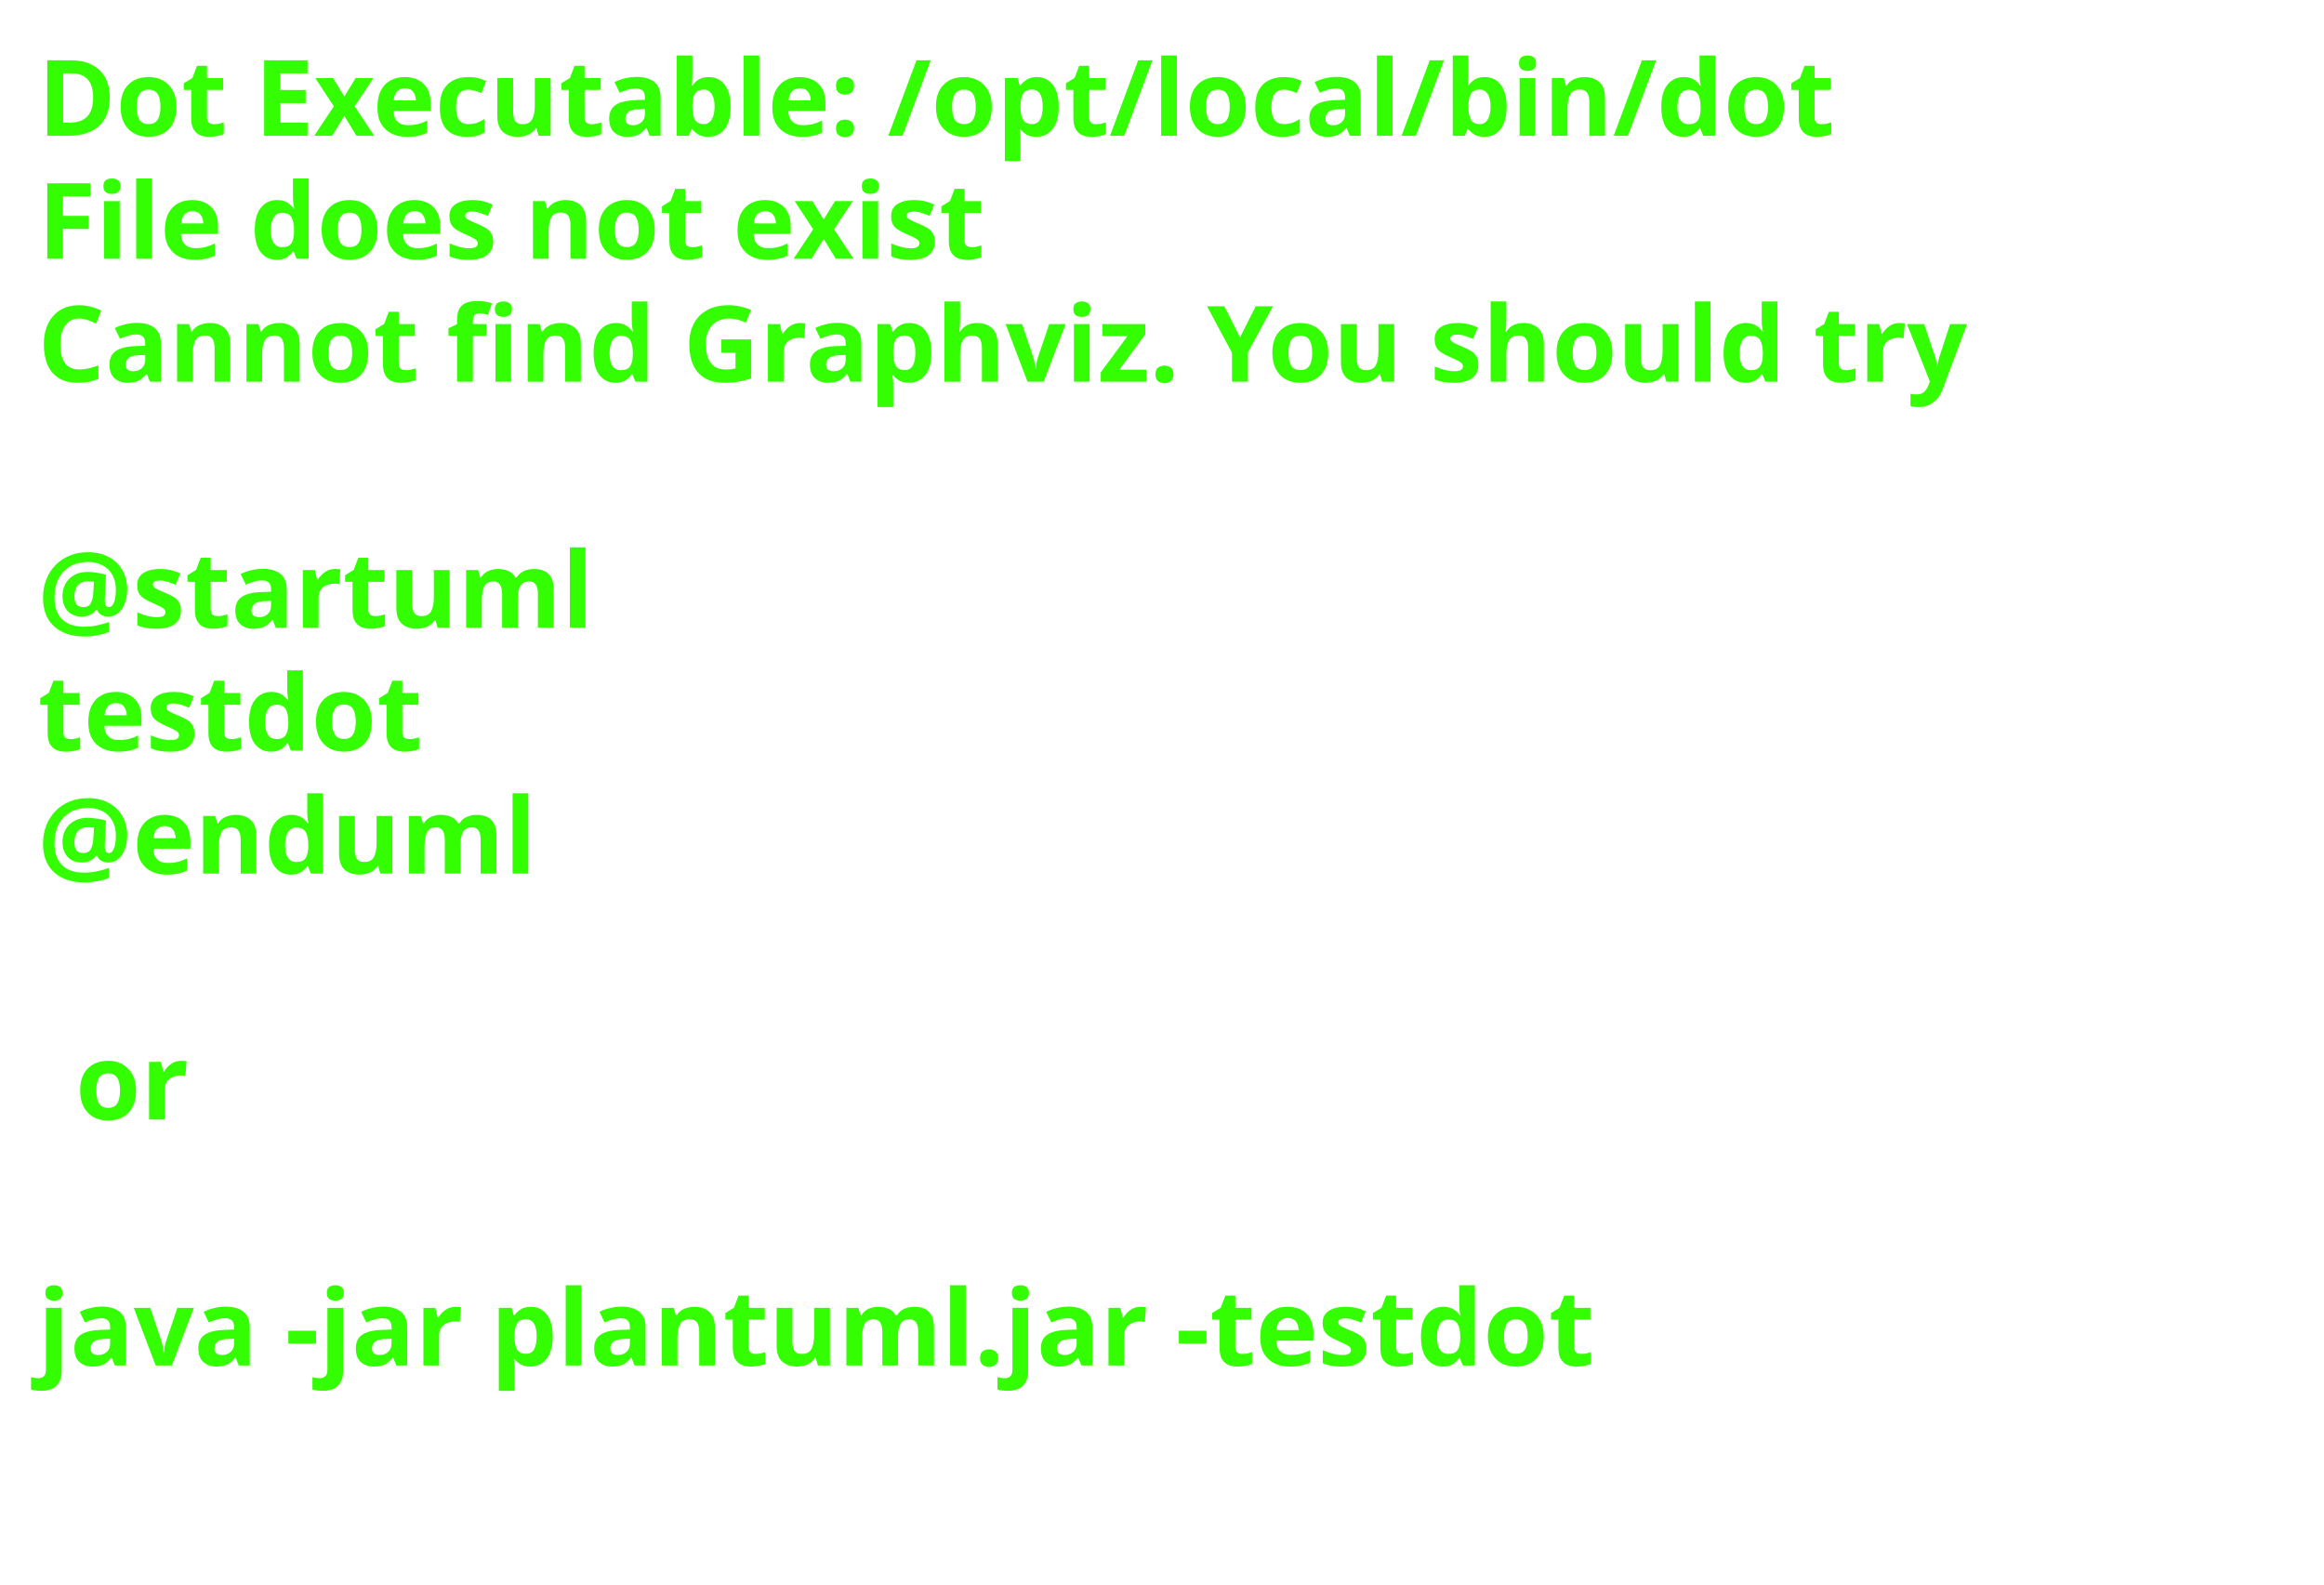
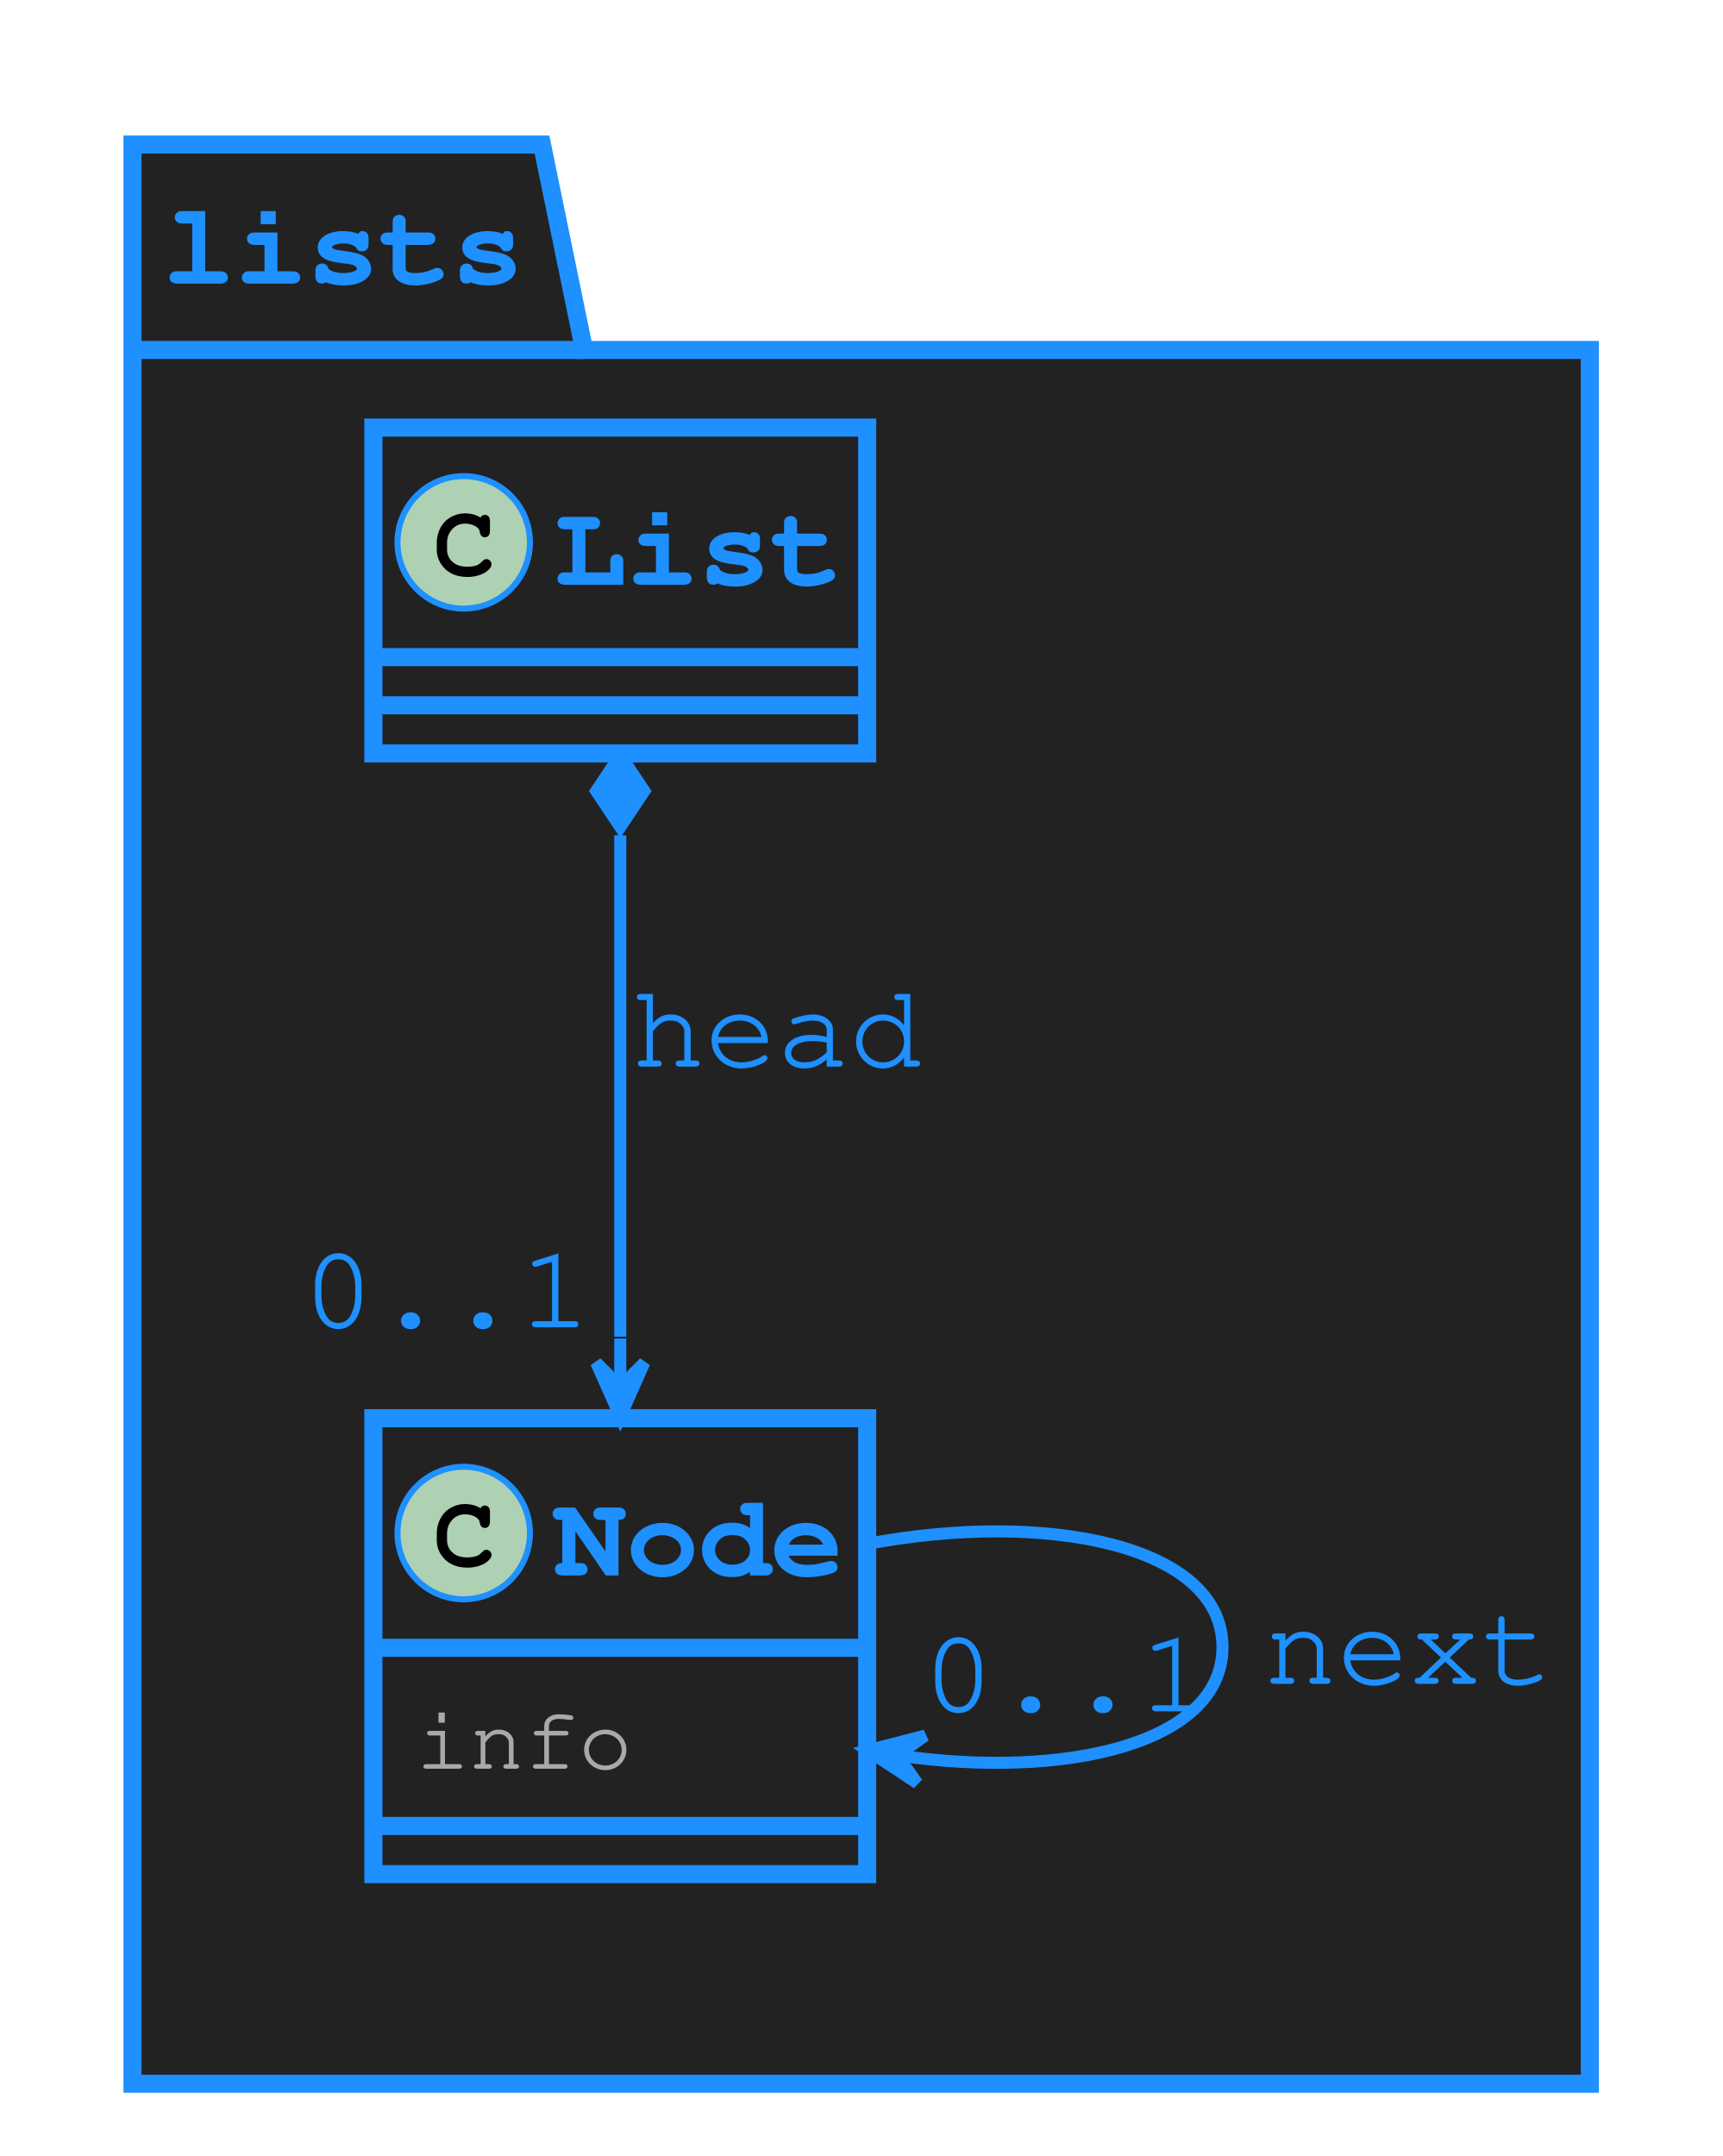
- <svg xmlns="http://www.w3.org/2000/svg" contentScriptType="application/ecmascript" contentStyleType="text/css" height="210px" preserveAspectRatio="none" style="width:308px;height:210px;background:#000000;" version="1.1" viewBox="0 0 308 210" width="308px" zoomAndPan="magnify">
+ <svg xmlns="http://www.w3.org/2000/svg" contentScriptType="application/ecmascript" contentStyleType="text/css" height="358px" preserveAspectRatio="none" style="width:286px;height:358px;background:#222222;" version="1.1" viewBox="0 0 286 358" width="286px" zoomAndPan="magnify">
  <defs />
  <g>
-     <text fill="#33FF02" font-family="sans-serif" font-size="14" font-weight="bold" lengthAdjust="spacingAndGlyphs" textLength="261" x="5" y="17.995">Dot Executable: /opt/local/bin/dot</text>
-     <text fill="#33FF02" font-family="sans-serif" font-size="14" font-weight="bold" lengthAdjust="spacingAndGlyphs" textLength="145" x="5" y="34.292">File does not exist</text>
-     <text fill="#33FF02" font-family="sans-serif" font-size="14" font-weight="bold" lengthAdjust="spacingAndGlyphs" textLength="291" x="5" y="50.589">Cannot find Graphviz. You should try</text>
-     <text fill="#33FF02" font-family="sans-serif" font-size="14" font-weight="bold" lengthAdjust="spacingAndGlyphs" textLength="0" x="10" y="66.886" />
-     <text fill="#33FF02" font-family="sans-serif" font-size="14" font-weight="bold" lengthAdjust="spacingAndGlyphs" textLength="79" x="5" y="83.183">@startuml</text>
-     <text fill="#33FF02" font-family="sans-serif" font-size="14" font-weight="bold" lengthAdjust="spacingAndGlyphs" textLength="57" x="5" y="99.48">testdot</text>
-     <text fill="#33FF02" font-family="sans-serif" font-size="14" font-weight="bold" lengthAdjust="spacingAndGlyphs" textLength="72" x="5" y="115.776">@enduml</text>
-     <text fill="#33FF02" font-family="sans-serif" font-size="14" font-weight="bold" lengthAdjust="spacingAndGlyphs" textLength="0" x="10" y="132.073" />
-     <text fill="#33FF02" font-family="sans-serif" font-size="14" font-weight="bold" lengthAdjust="spacingAndGlyphs" textLength="17" x="10" y="148.37">or</text>
-     <text fill="#33FF02" font-family="sans-serif" font-size="14" font-weight="bold" lengthAdjust="spacingAndGlyphs" textLength="0" x="10" y="164.667" />
-     <text fill="#33FF02" font-family="sans-serif" font-size="14" font-weight="bold" lengthAdjust="spacingAndGlyphs" textLength="227" x="5" y="180.964">java -jar plantuml.jar -testdot</text>
-     <text fill="#33FF02" font-family="sans-serif" font-size="14" font-weight="bold" lengthAdjust="spacingAndGlyphs" textLength="0" x="10" y="197.261" />
+     <polygon fill="#222222" points="22,24,90,24,97,58.113,264,58.113,264,346,22,346,22,24" style="stroke: #1E90FF; stroke-width: 3.0;" />
+     <line style="stroke: #1E90FF; stroke-width: 3.0;" x1="22" x2="97" y1="58.113" y2="58.113" />
+     <text fill="#1E90FF" font-family="courier" font-size="20" font-weight="bold" lengthAdjust="spacingAndGlyphs" textLength="60" x="27" y="47.107">lists</text>
+     <rect fill="#222222" height="54.113" id="List" style="stroke: #1E90FF; stroke-width: 3.0;" width="82" x="62" y="71" />
+     <ellipse cx="77" cy="90.057" fill="#ADD1B2" rx="11" ry="11" style="stroke: #1E90FF; stroke-width: 1.0;" />
+     <path d="M79.766,85.932 Q79.922,85.713 80.109,85.603 Q80.297,85.494 80.516,85.494 Q80.891,85.494 81.125,85.76 Q81.359,86.01 81.359,86.619 L81.359,88.072 Q81.359,88.682 81.125,88.947 Q80.891,89.213 80.516,89.213 Q80.172,89.213 79.969,89.01 Q79.766,88.822 79.656,88.307 Q79.609,87.947 79.422,87.76 Q79.094,87.385 78.484,87.166 Q77.875,86.947 77.25,86.947 Q76.484,86.947 75.844,87.275 Q75.219,87.603 74.719,88.353 Q74.234,89.103 74.234,90.135 L74.234,91.228 Q74.234,92.463 75.125,93.291 Q76.016,94.103 77.609,94.103 Q78.547,94.103 79.203,93.853 Q79.594,93.697 80.016,93.26 Q80.281,92.994 80.422,92.916 Q80.578,92.838 80.781,92.838 Q81.109,92.838 81.359,93.103 Q81.625,93.353 81.625,93.697 Q81.625,94.041 81.281,94.447 Q80.781,95.025 79.984,95.353 Q78.906,95.807 77.609,95.807 Q76.094,95.807 74.891,95.182 Q73.906,94.682 73.219,93.619 Q72.531,92.541 72.531,91.26 L72.531,90.103 Q72.531,88.775 73.141,87.635 Q73.766,86.478 74.859,85.869 Q75.953,85.244 77.188,85.244 Q77.922,85.244 78.562,85.416 Q79.219,85.572 79.766,85.932 Z " />
+     <text fill="#1E90FF" font-family="courier" font-size="20" font-weight="bold" lengthAdjust="spacingAndGlyphs" textLength="48" x="92" y="97.107">List</text>
+     <line style="stroke: #1E90FF; stroke-width: 3.0;" x1="63" x2="143" y1="109.113" y2="109.113" />
+     <line style="stroke: #1E90FF; stroke-width: 3.0;" x1="63" x2="143" y1="117.113" y2="117.113" />
+     <rect fill="#222222" height="75.698" id="NodeList" style="stroke: #1E90FF; stroke-width: 3.0;" width="82" x="62" y="235.5" />
+     <ellipse cx="77" cy="254.557" fill="#ADD1B2" rx="11" ry="11" style="stroke: #1E90FF; stroke-width: 1.0;" />
+     <path d="M79.766,250.432 Q79.922,250.213 80.109,250.103 Q80.297,249.994 80.516,249.994 Q80.891,249.994 81.125,250.26 Q81.359,250.51 81.359,251.119 L81.359,252.572 Q81.359,253.182 81.125,253.447 Q80.891,253.713 80.516,253.713 Q80.172,253.713 79.969,253.51 Q79.766,253.322 79.656,252.807 Q79.609,252.447 79.422,252.26 Q79.094,251.885 78.484,251.666 Q77.875,251.447 77.25,251.447 Q76.484,251.447 75.844,251.775 Q75.219,252.103 74.719,252.853 Q74.234,253.603 74.234,254.635 L74.234,255.728 Q74.234,256.963 75.125,257.791 Q76.016,258.603 77.609,258.603 Q78.547,258.603 79.203,258.353 Q79.594,258.197 80.016,257.76 Q80.281,257.494 80.422,257.416 Q80.578,257.338 80.781,257.338 Q81.109,257.338 81.359,257.603 Q81.625,257.853 81.625,258.197 Q81.625,258.541 81.281,258.947 Q80.781,259.525 79.984,259.853 Q78.906,260.307 77.609,260.307 Q76.094,260.307 74.891,259.682 Q73.906,259.182 73.219,258.119 Q72.531,257.041 72.531,255.76 L72.531,254.603 Q72.531,253.275 73.141,252.135 Q73.766,250.978 74.859,250.369 Q75.953,249.744 77.188,249.744 Q77.922,249.744 78.562,249.916 Q79.219,250.072 79.766,250.432 Z " />
+     <text fill="#1E90FF" font-family="courier" font-size="20" font-weight="bold" lengthAdjust="spacingAndGlyphs" textLength="48" x="92" y="261.607">Node</text>
+     <line style="stroke: #1E90FF; stroke-width: 3.0;" x1="63" x2="143" y1="273.613" y2="273.613" />
+     <text fill="#A9A9A9" font-family="courier" font-size="15" lengthAdjust="spacingAndGlyphs" textLength="36" x="69" y="293.694">info</text>
+     <line style="stroke: #1E90FF; stroke-width: 3.0;" x1="63" x2="143" y1="303.198" y2="303.198" />
+     <path d="M103,138.7 C103,163.42 103,195.44 103,221.96 " fill="none" id="List-NodeList" style="stroke: #1E90FF; stroke-width: 2.0;" />
+     <polygon fill="#1E90FF" points="103,235.26,107,226.26,103,230.26,99,226.26,103,235.26" style="stroke: #1E90FF; stroke-width: 2.0;" />
+     <line style="stroke: #1E90FF; stroke-width: 2.0;" x1="103" x2="103" y1="230.26" y2="222.26" />
+     <polygon fill="#1E90FF" points="103,125.35,99,131.35,103,137.35,107,131.35,103,125.35" style="stroke: #1E90FF; stroke-width: 2.0;" />
+     <text fill="#1E90FF" font-family="courier" font-size="20" lengthAdjust="spacingAndGlyphs" textLength="48" x="105" y="177.107">head</text>
+     <text fill="#1E90FF" font-family="courier" font-size="20" lengthAdjust="spacingAndGlyphs" textLength="48" x="50.172" y="220.4">0..1</text>
+     <path d="M144.09,256.35 C173.6,250.77 203,256.48 203,273.5 C203,289.52 176.95,295.52 149.27,291.51 " fill="none" id="NodeList-NodeList" style="stroke: #1E90FF; stroke-width: 2.0;" />
+     <polygon fill="#1E90FF" points="144.09,290.65,152.302,296.087,149.021,291.479,153.629,288.197,144.09,290.65" style="stroke: #1E90FF; stroke-width: 2.0;" />
+     <text fill="#1E90FF" font-family="courier" font-size="20" lengthAdjust="spacingAndGlyphs" textLength="48" x="210" y="279.607">next</text>
+     <text fill="#1E90FF" font-family="courier" font-size="20" lengthAdjust="spacingAndGlyphs" textLength="48" x="153.145" y="284.167">0..1</text>
  </g>
</svg>
